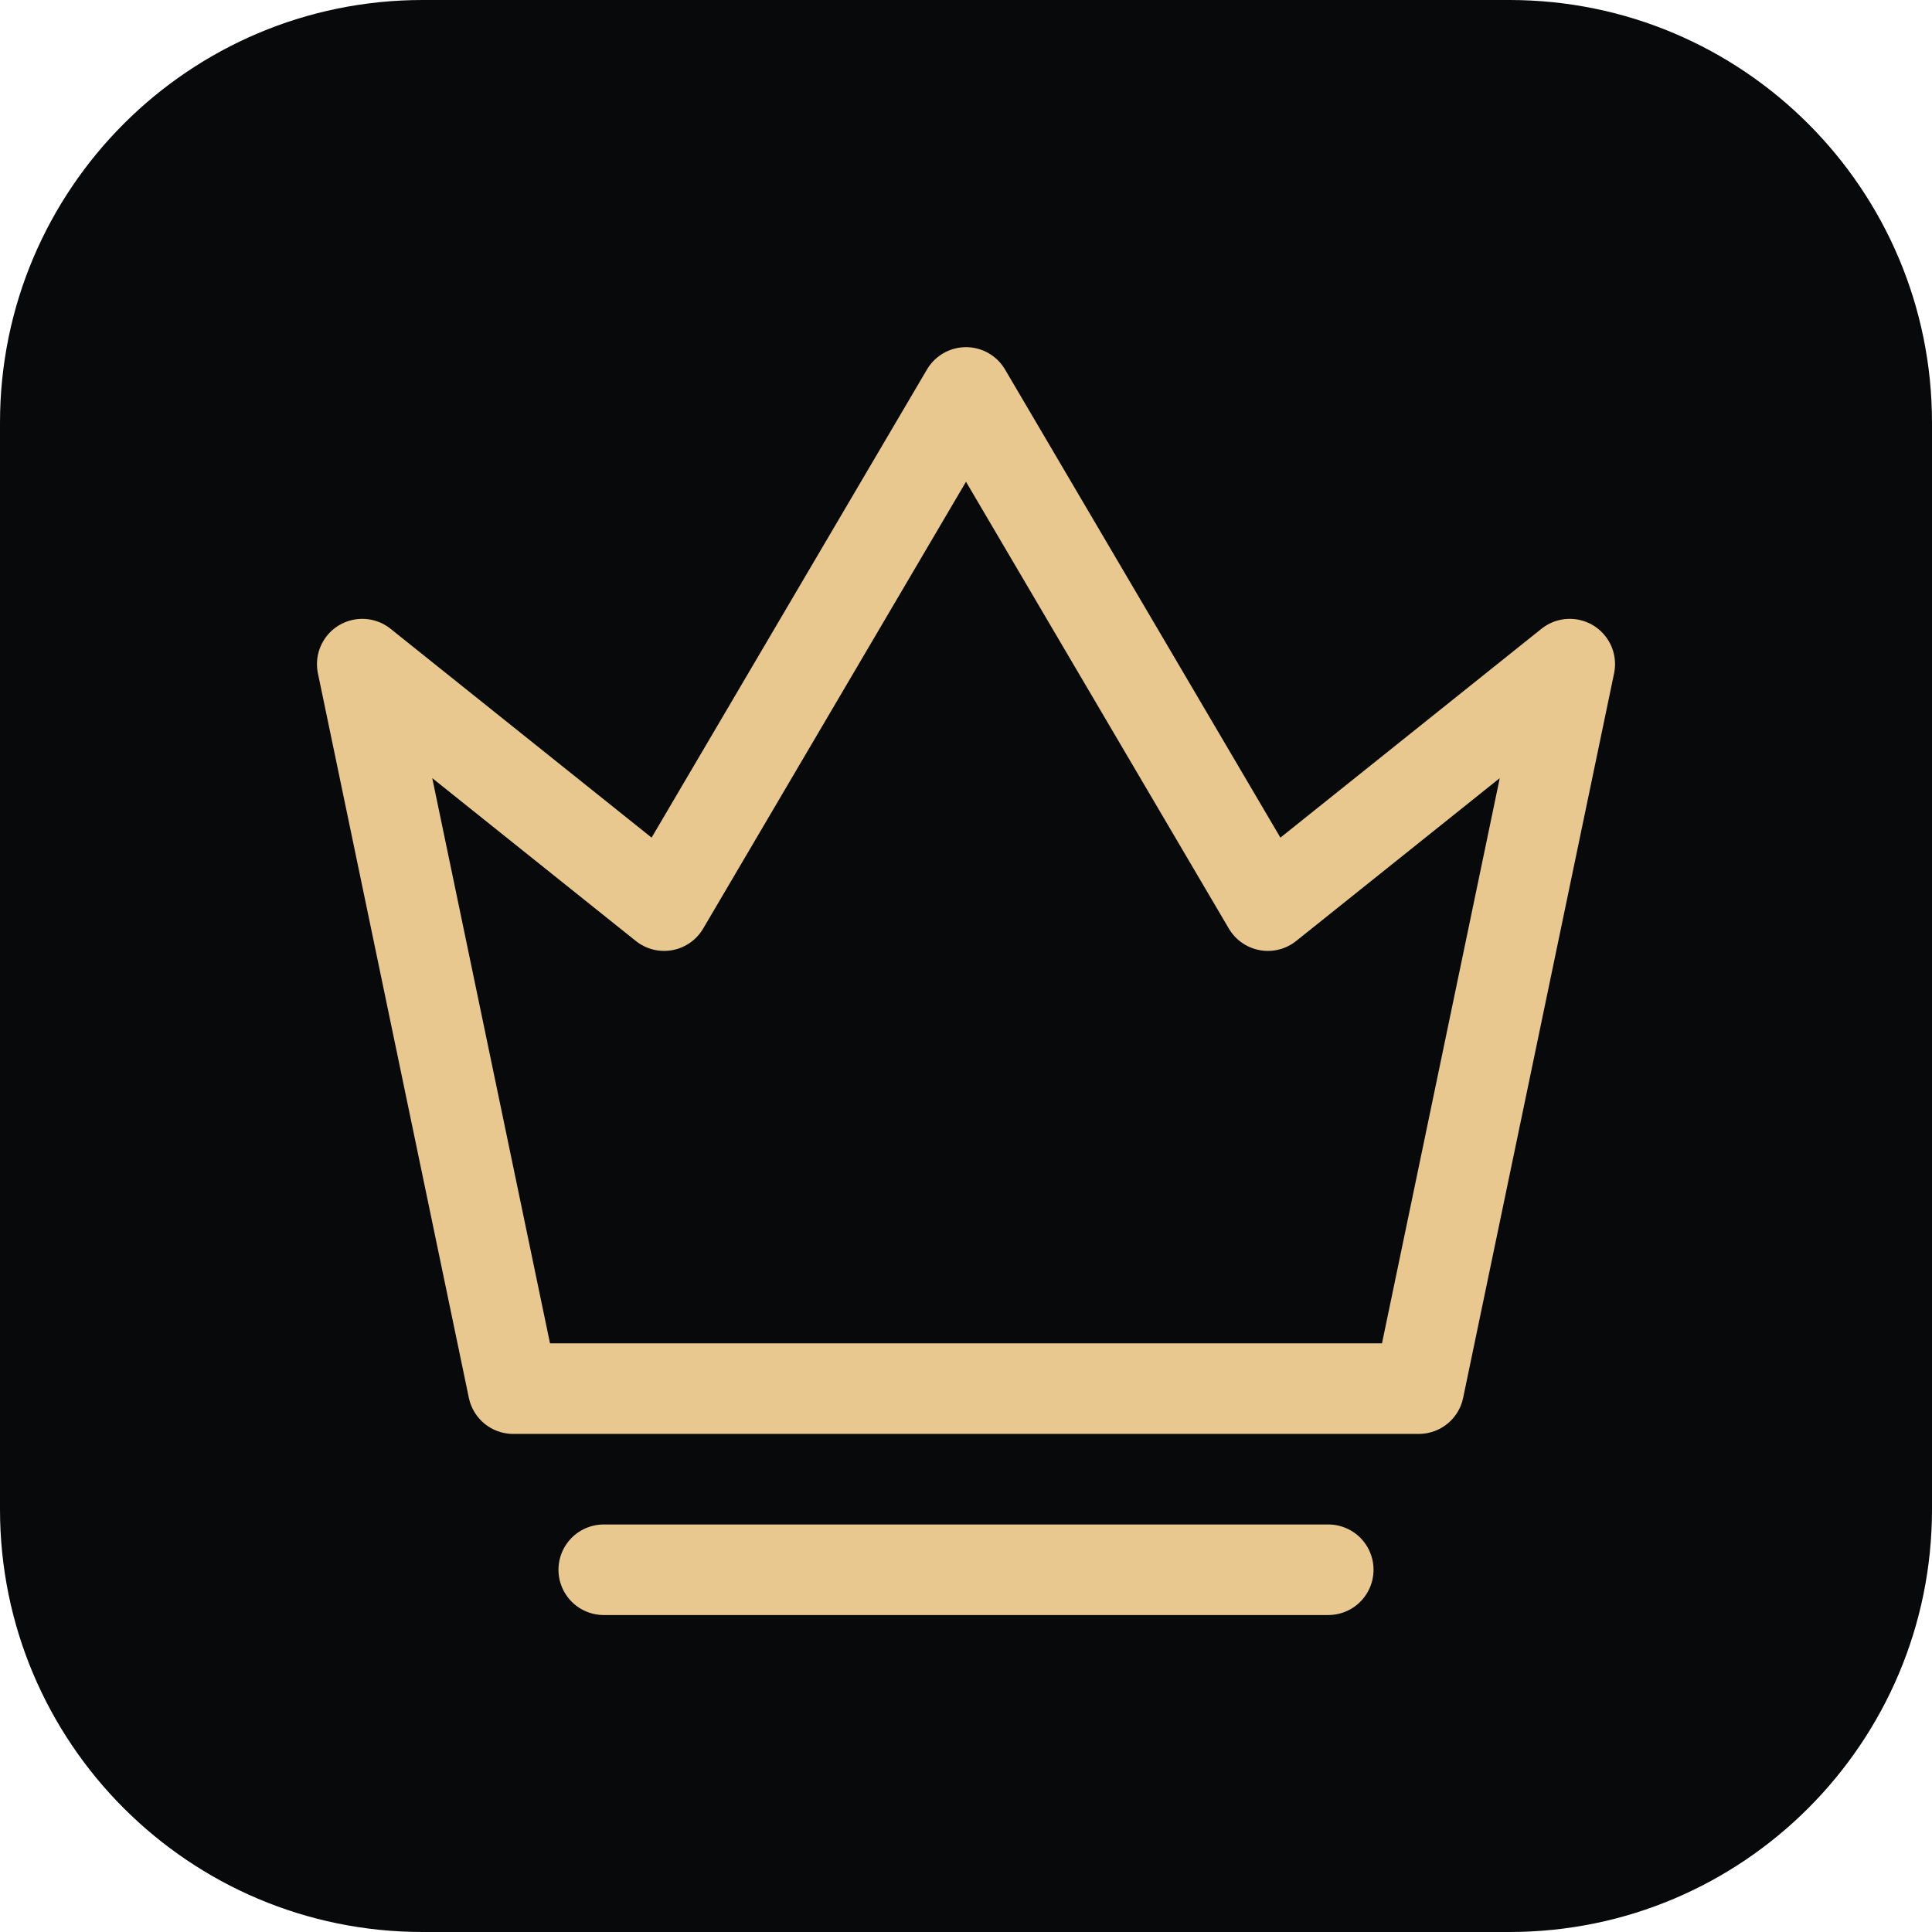
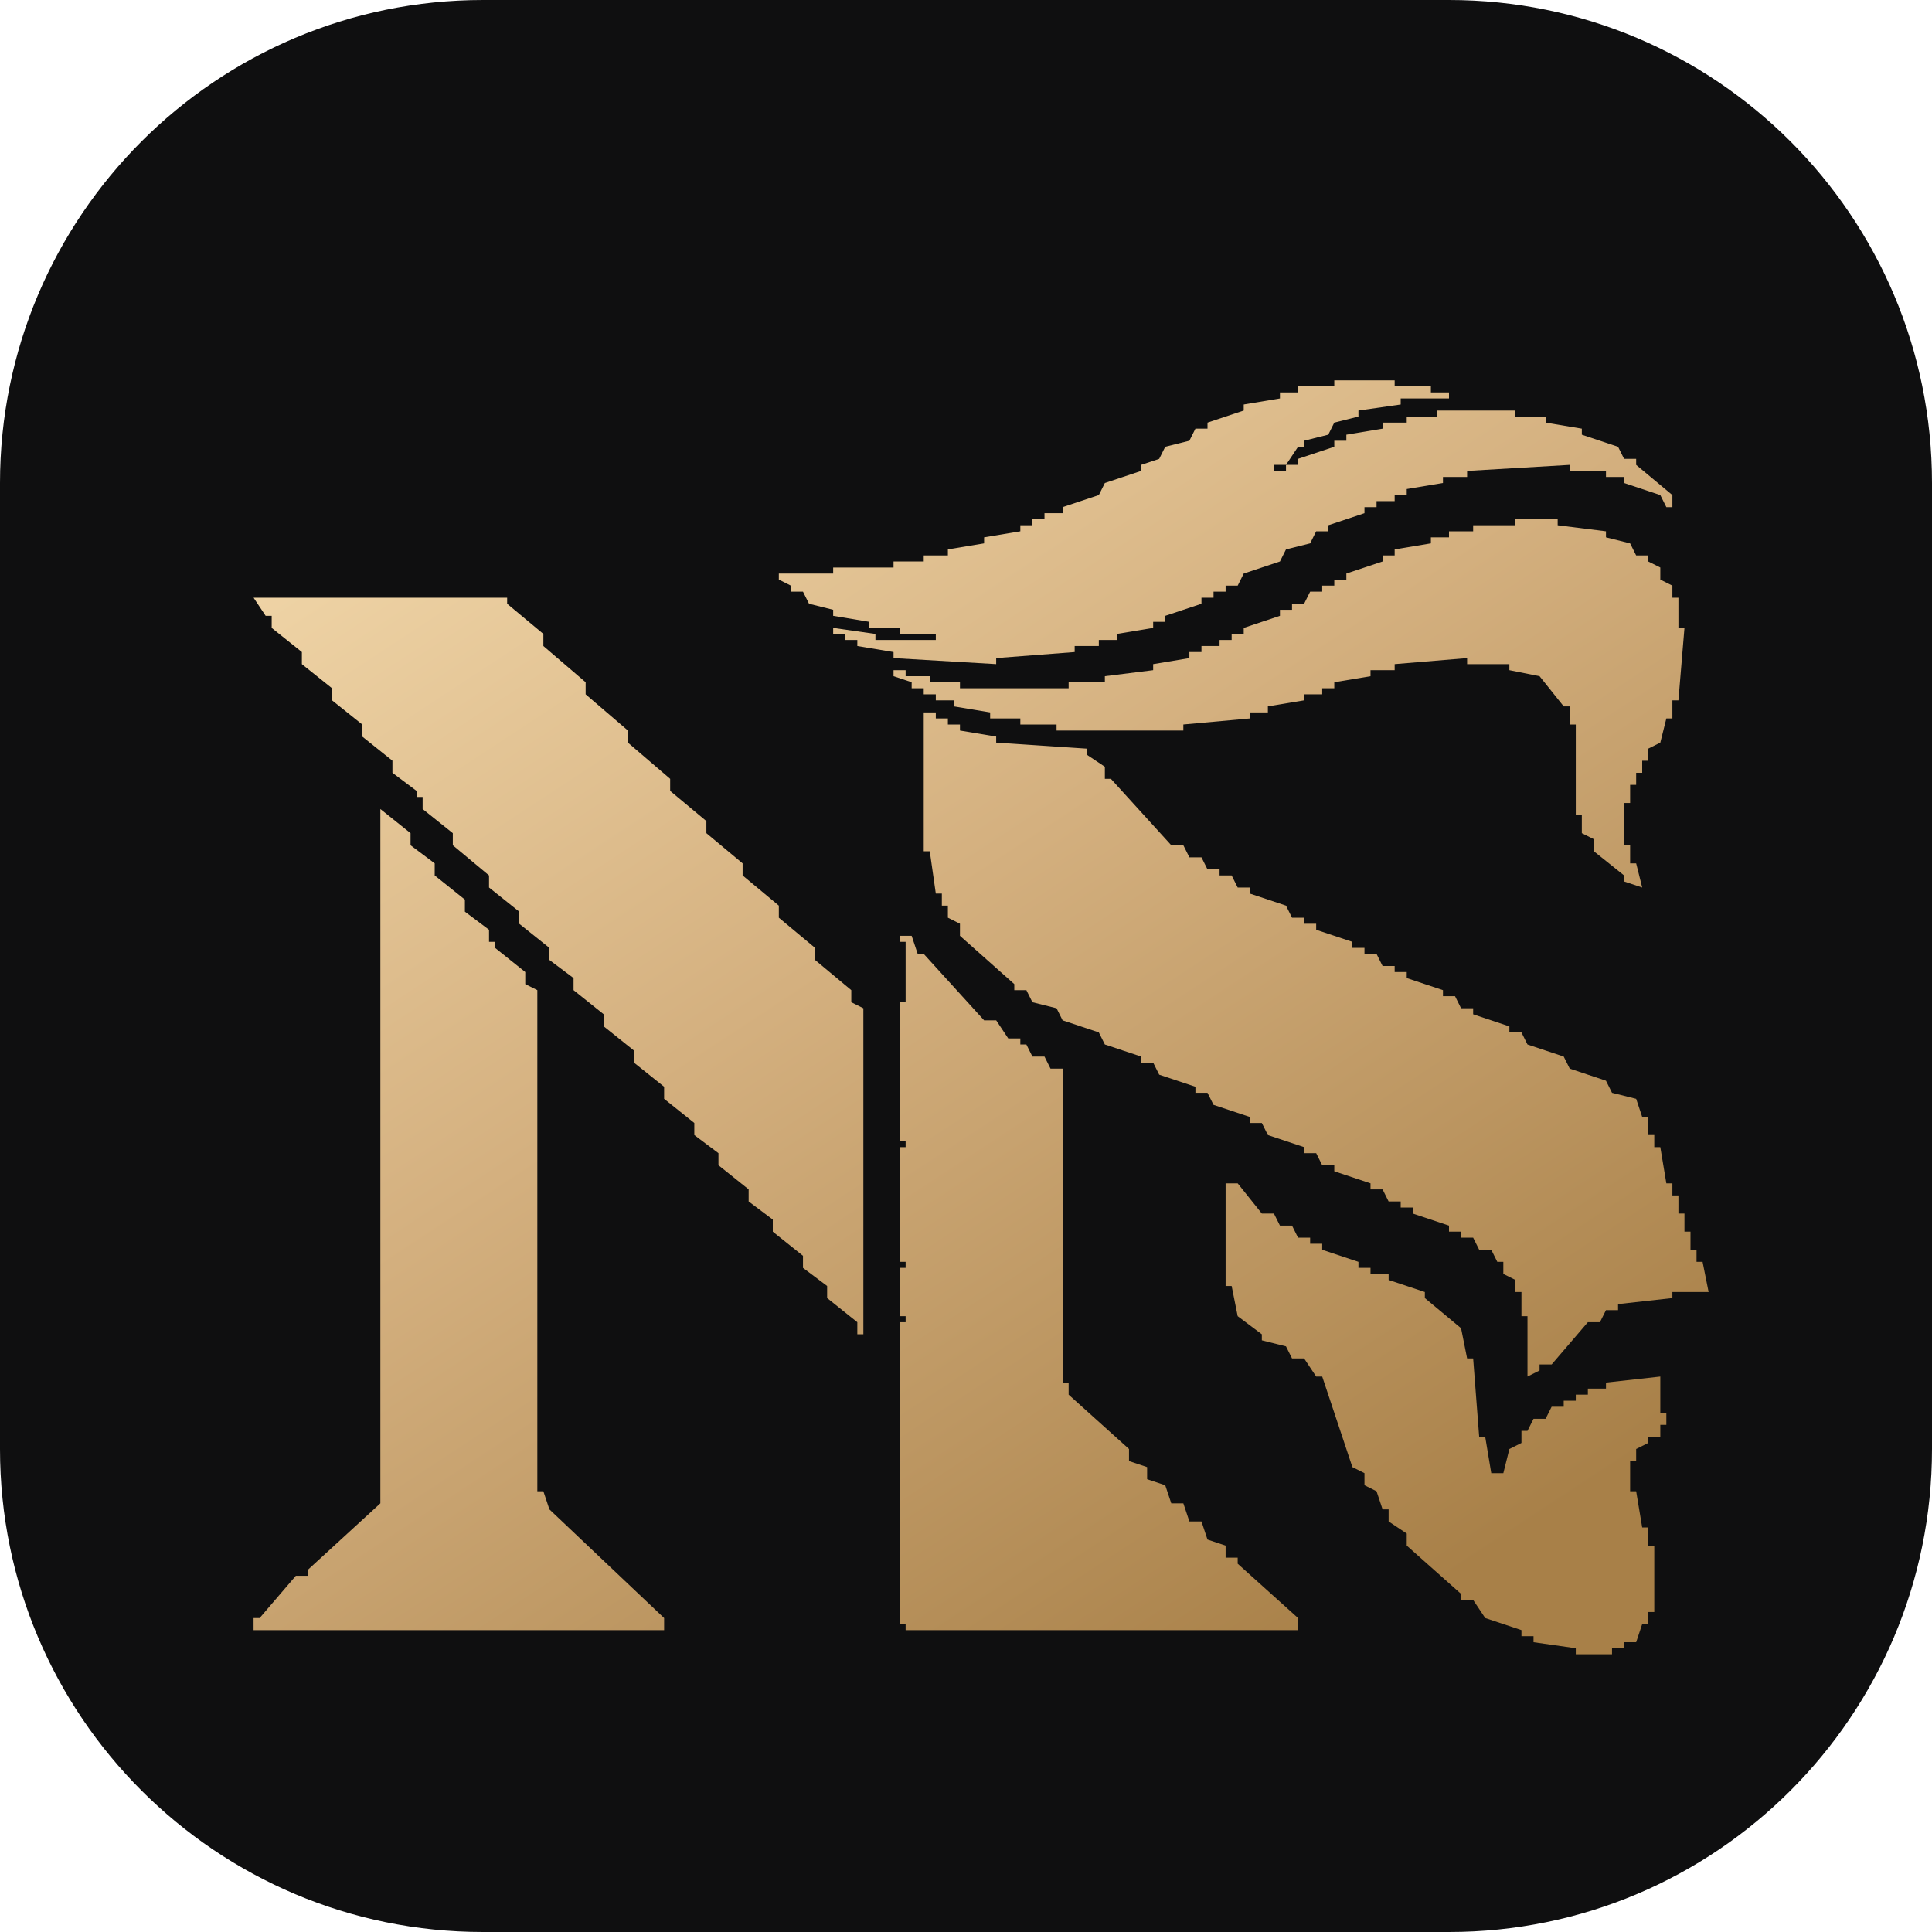
- <svg xmlns="http://www.w3.org/2000/svg" width="64" height="64" viewBox="0 0 64 64">
-   <rect width="64" height="64" rx="14" fill="#08090a" />
-   <g fill="none" stroke="#e9c890" stroke-width="3" stroke-linejoin="round" stroke-linecap="round">
-     <path d="m12 22 10 8 10-17 10 17 10-8-5 24H17l-5-24Z" />
-     <path d="M20 52h24" />
+ <svg xmlns="http://www.w3.org/2000/svg" viewBox="-32 -32 320 320">
+   <rect x="-32" y="-32" width="320" height="320" rx="80" fill="#0f0f10" />
+   <defs>
+     <linearGradient id="champagne" x1="0" y1="0" x2=".75" y2="1">
+       <stop stop-color="#f6ddb0" />
+       <stop offset=".48" stop-color="#d4b07f" />
+       <stop offset="1" stop-color="#a88048" />
+     </linearGradient>
+   </defs>
+   <g fill="url(#champagne)" fill-rule="evenodd">
+     <path id="approved-monogram" d="M189 31L199 31L199 32L205 32L205 33L208 33L208 34L200 34L200 35L193 36L193 37L189 38L188 40L184 41L184 42L183 42L181 45L179 45L179 46L181 46L181 45L183 45L183 44L189 42L189 41L191 41L191 40L197 39L197 38L201 38L201 37L206 37L206 36L219 36L219 37L224 37L224 38L230 39L230 40L236 42L237 44L239 44L239 45L245 50L245 52L244 52L243 50L237 48L237 47L234 47L234 46L228 46L228 45L211 46L211 47L207 47L207 48L201 49L201 50L199 50L199 51L196 51L196 52L194 52L194 53L188 55L188 56L186 56L185 58L181 59L180 61L174 63L173 65L171 65L171 66L169 66L169 67L167 67L167 68L161 70L161 71L159 71L159 72L153 73L153 74L150 74L150 75L146 75L146 76L133 77L133 78L116 77L116 76L110 75L110 74L108 74L108 73L106 73L106 72L113 73L113 74L123 74L123 73L117 73L117 72L112 72L112 71L106 70L106 69L102 68L101 66L99 66L99 65L97 64L97 63L106 63L106 62L116 62L116 61L121 61L121 60L125 60L125 59L131 58L131 57L137 56L137 55L139 55L139 54L141 54L141 53L144 53L144 52L150 50L151 48L157 46L157 45L160 44L161 42L165 41L166 39L168 39L168 38L174 36L174 35L180 34L180 33L183 33L183 32L189 32L189 31Z M219 54L226 54L226 55L234 56L234 57L238 58L239 60L241 60L241 61L243 62L243 64L245 65L245 67L246 67L246 72L247 72L246 84L245 84L245 87L244 87L243 91L241 92L241 94L240 94L240 96L239 96L239 98L238 98L238 101L237 101L237 108L238 108L238 111L239 111L240 115L237 114L237 113L232 109L232 107L230 106L230 103L229 103L229 88L228 88L228 85L227 85L223 80L218 79L218 78L211 78L211 77L199 78L199 79L195 79L195 80L189 81L189 82L187 82L187 83L184 83L184 84L178 85L178 86L175 86L175 87L164 88L164 89L143 89L143 88L137 88L137 87L132 87L132 86L126 85L126 84L123 84L123 83L121 83L121 82L119 82L119 81L116 80L116 79L118 79L118 80L122 80L122 81L127 81L127 82L145 82L145 81L151 81L151 80L159 79L159 78L165 77L165 76L167 76L167 75L170 75L170 74L172 74L172 73L174 73L174 72L180 70L180 69L182 69L182 68L184 68L185 66L187 66L187 65L189 65L189 64L191 64L191 63L197 61L197 60L199 60L199 59L205 58L205 57L208 57L208 56L212 56L212 55L219 55L219 54Z M10 67L52 67L52 68L58 73L58 75L65 81L65 83L72 89L72 91L79 97L79 99L85 104L85 106L91 111L91 113L97 118L97 120L103 125L103 127L109 132L109 134L111 135L111 189L110 189L110 187L105 183L105 181L101 178L101 176L96 172L96 170L92 167L92 165L87 161L87 159L83 156L83 154L78 150L78 148L73 144L73 142L68 138L68 136L63 132L63 130L59 127L59 125L54 121L54 119L49 115L49 113L43 108L43 106L38 102L38 100L37 100L37 99L33 96L33 94L28 90L28 88L23 84L23 82L18 78L18 76L13 72L13 70L12 70L10 67Z M121 86L123 86L123 87L125 87L125 88L127 88L127 89L133 90L133 91L148 92L148 93L151 95L151 97L152 97L162 108L164 108L165 110L167 110L168 112L170 112L170 113L172 113L173 115L175 115L175 116L181 118L182 120L184 120L184 121L186 121L186 122L192 124L192 125L194 125L194 126L196 126L197 128L199 128L199 129L201 129L201 130L207 132L207 133L209 133L210 135L212 135L212 136L218 138L218 139L220 139L221 141L227 143L228 145L234 147L235 149L239 150L240 153L241 153L241 156L242 156L242 158L243 158L244 164L245 164L245 166L246 166L246 169L247 169L247 172L248 172L248 175L249 175L249 177L250 177L251 182L245 182L245 183L236 184L236 185L234 185L233 187L231 187L225 194L223 194L223 195L221 196L221 186L220 186L220 182L219 182L219 180L217 179L217 177L216 177L215 175L213 175L212 173L210 173L210 172L208 172L208 171L202 169L202 168L200 168L200 167L198 167L197 165L195 165L195 164L189 162L189 161L187 161L186 159L184 159L184 158L178 156L177 154L175 154L175 153L169 151L168 149L166 149L166 148L160 146L159 144L157 144L157 143L151 141L150 139L144 137L143 135L139 134L138 132L136 132L136 131L127 123L127 121L125 120L125 118L124 118L124 116L123 116L122 109L121 109L121 86Z M31 102L36 106L36 108L40 111L40 113L45 117L45 119L49 122L49 124L50 124L50 125L55 129L55 131L57 132L57 215L58 215L59 218L78 236L78 238L10 238L10 236L11 236L17 229L19 229L19 228L31 217L31 102Z M117 123L119 123L120 126L121 126L131 137L133 137L135 140L137 140L137 141L138 141L139 143L141 143L142 145L144 145L144 197L145 197L145 199L155 208L155 210L158 211L158 213L161 214L162 217L164 217L165 220L167 220L168 223L171 224L171 226L173 226L173 227L183 236L183 238L118 238L118 237L117 237L117 187L118 187L118 186L117 186L117 178L118 178L118 177L117 177L117 158L118 158L118 157L117 157L117 134L118 134L118 124L117 124L117 123Z M171 164L173 164L177 169L179 169L180 171L182 171L183 173L185 173L185 174L187 174L187 175L193 177L193 178L195 178L195 179L198 179L198 180L204 182L204 183L210 188L211 193L212 193L213 206L214 206L215 212L217 212L218 208L220 207L220 205L221 205L222 203L224 203L225 201L227 201L227 200L229 200L229 199L231 199L231 198L234 198L234 197L243 196L243 202L244 202L244 204L243 204L243 206L241 206L241 207L239 208L239 210L238 210L238 215L239 215L240 221L241 221L241 224L242 224L242 235L241 235L241 237L240 237L239 240L237 240L237 241L235 241L235 242L229 242L229 241L222 240L222 239L220 239L220 238L214 236L212 233L210 233L210 232L201 224L201 222L198 220L198 218L197 218L196 215L194 214L194 212L192 211L187 196L186 196L184 193L182 193L181 191L177 190L177 189L173 186L172 181L171 181L171 164Z" />
  </g>
</svg>
